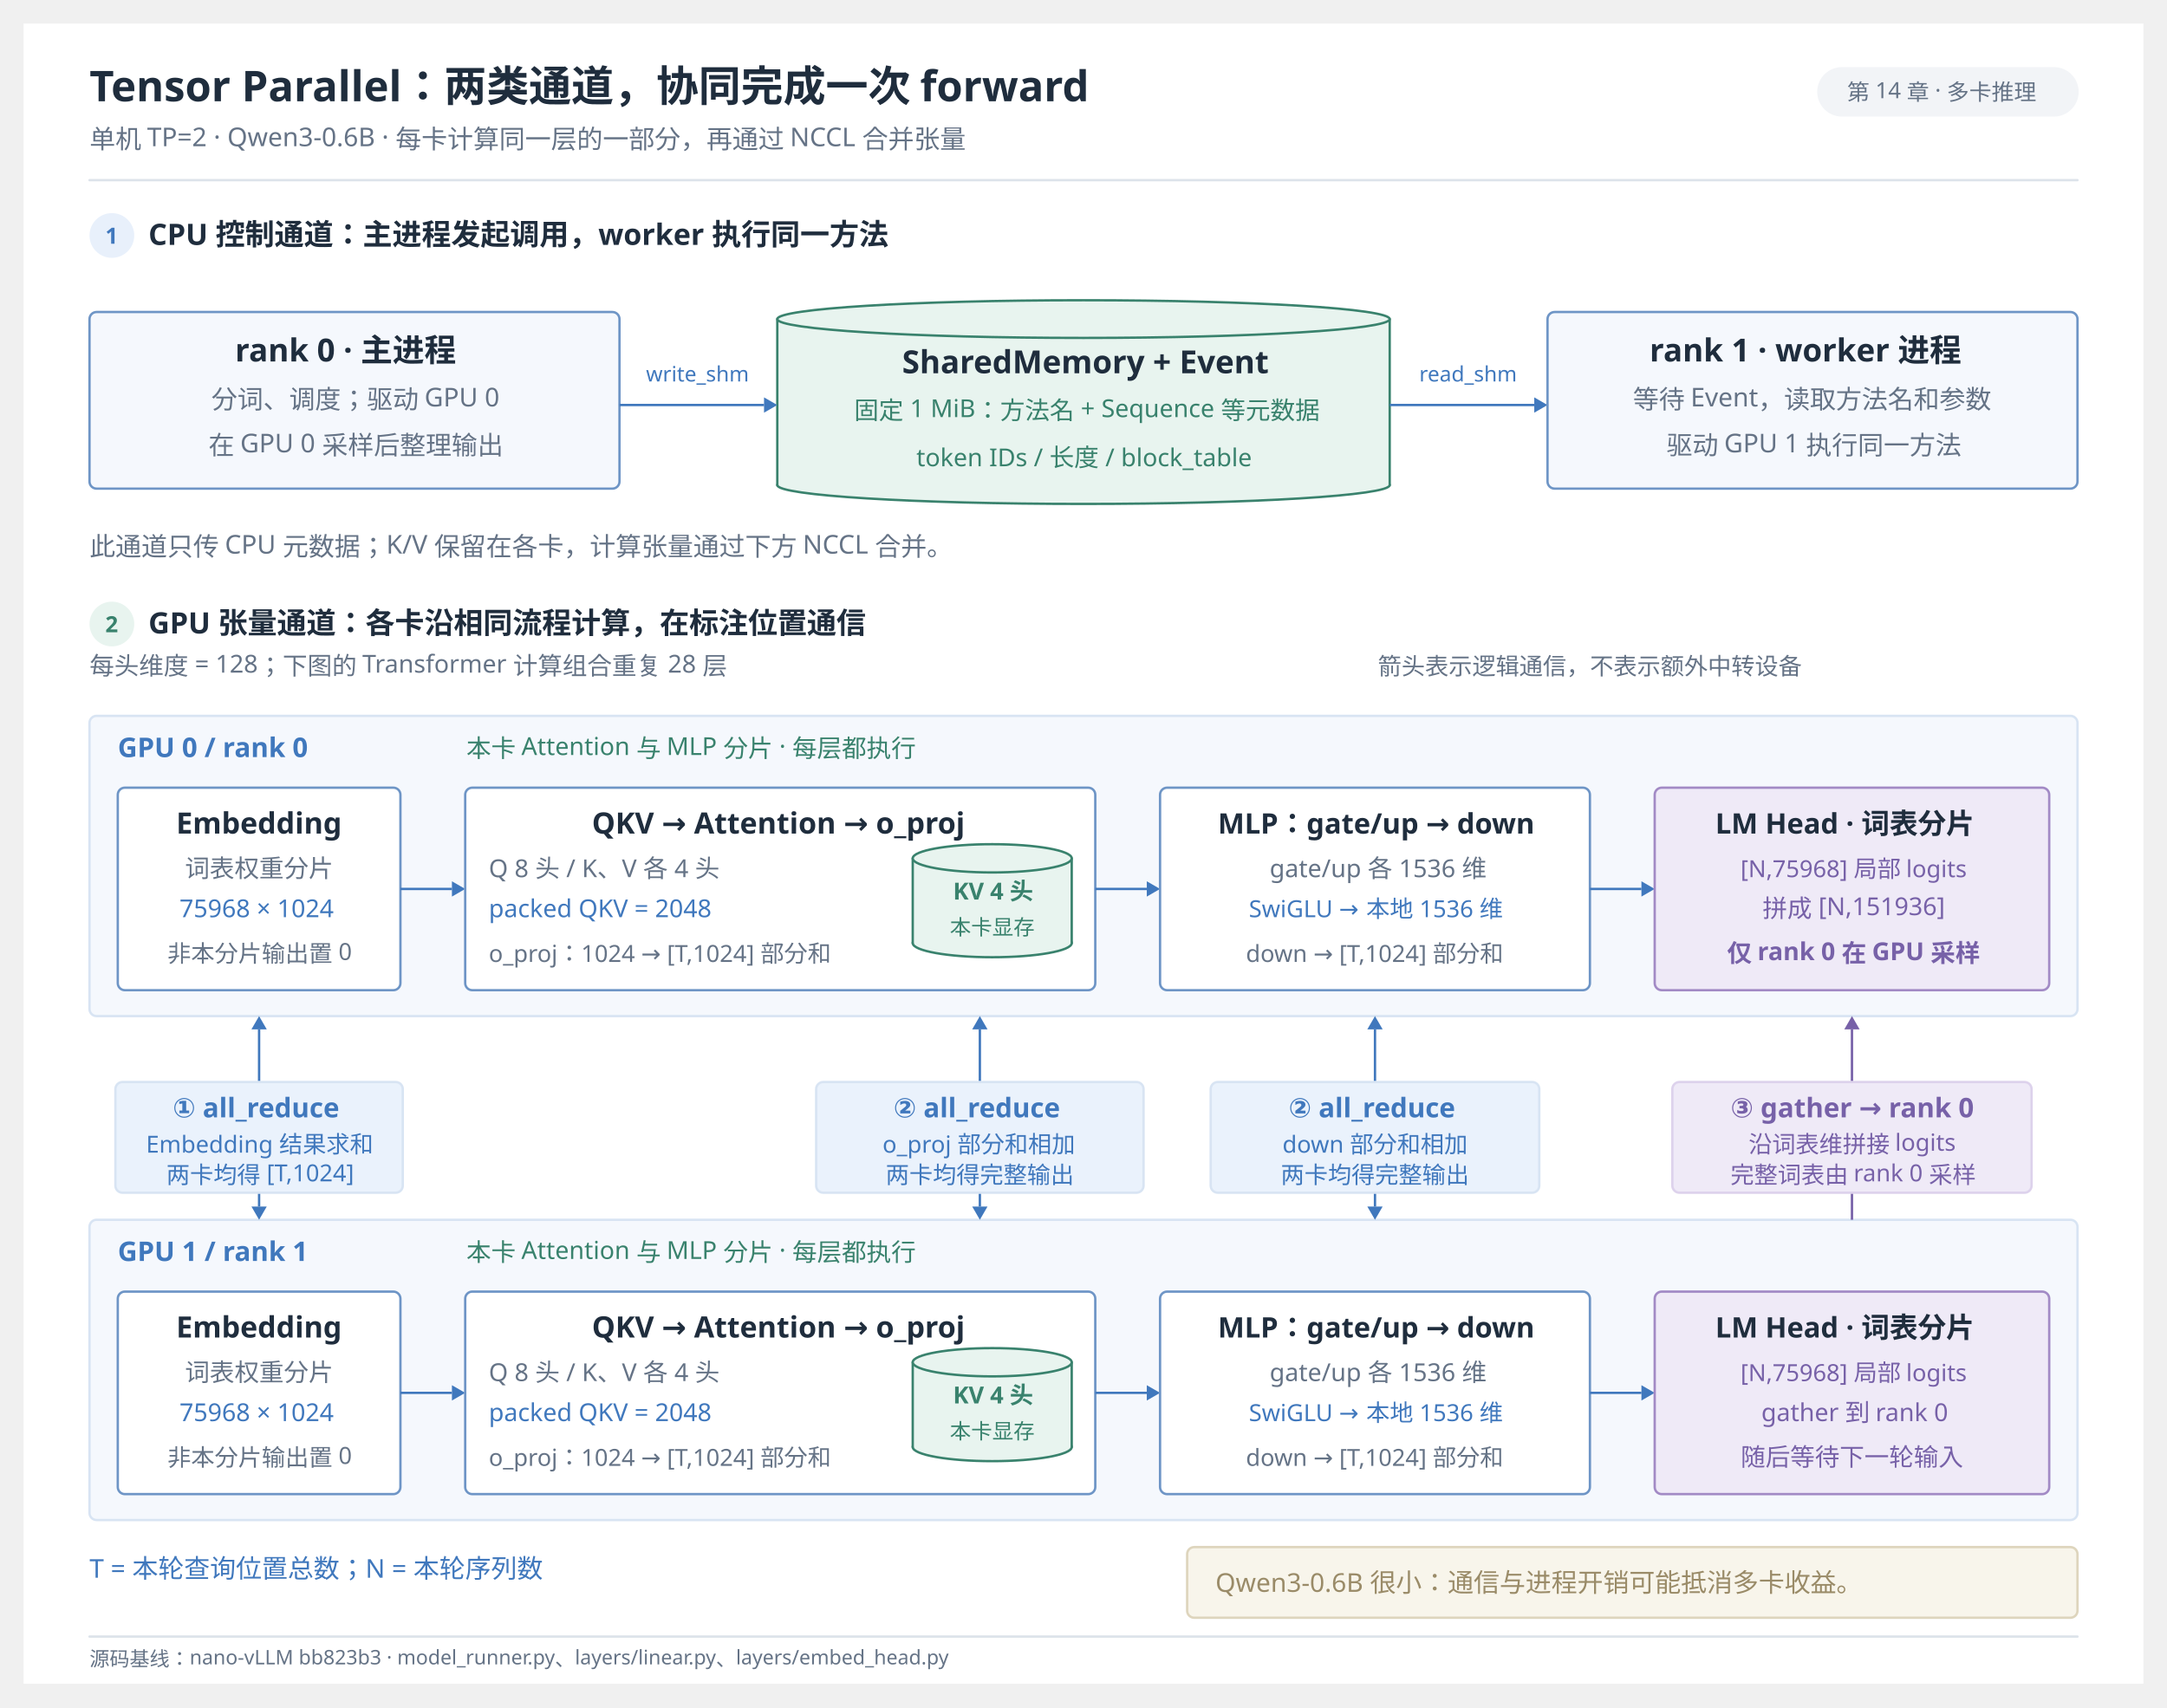
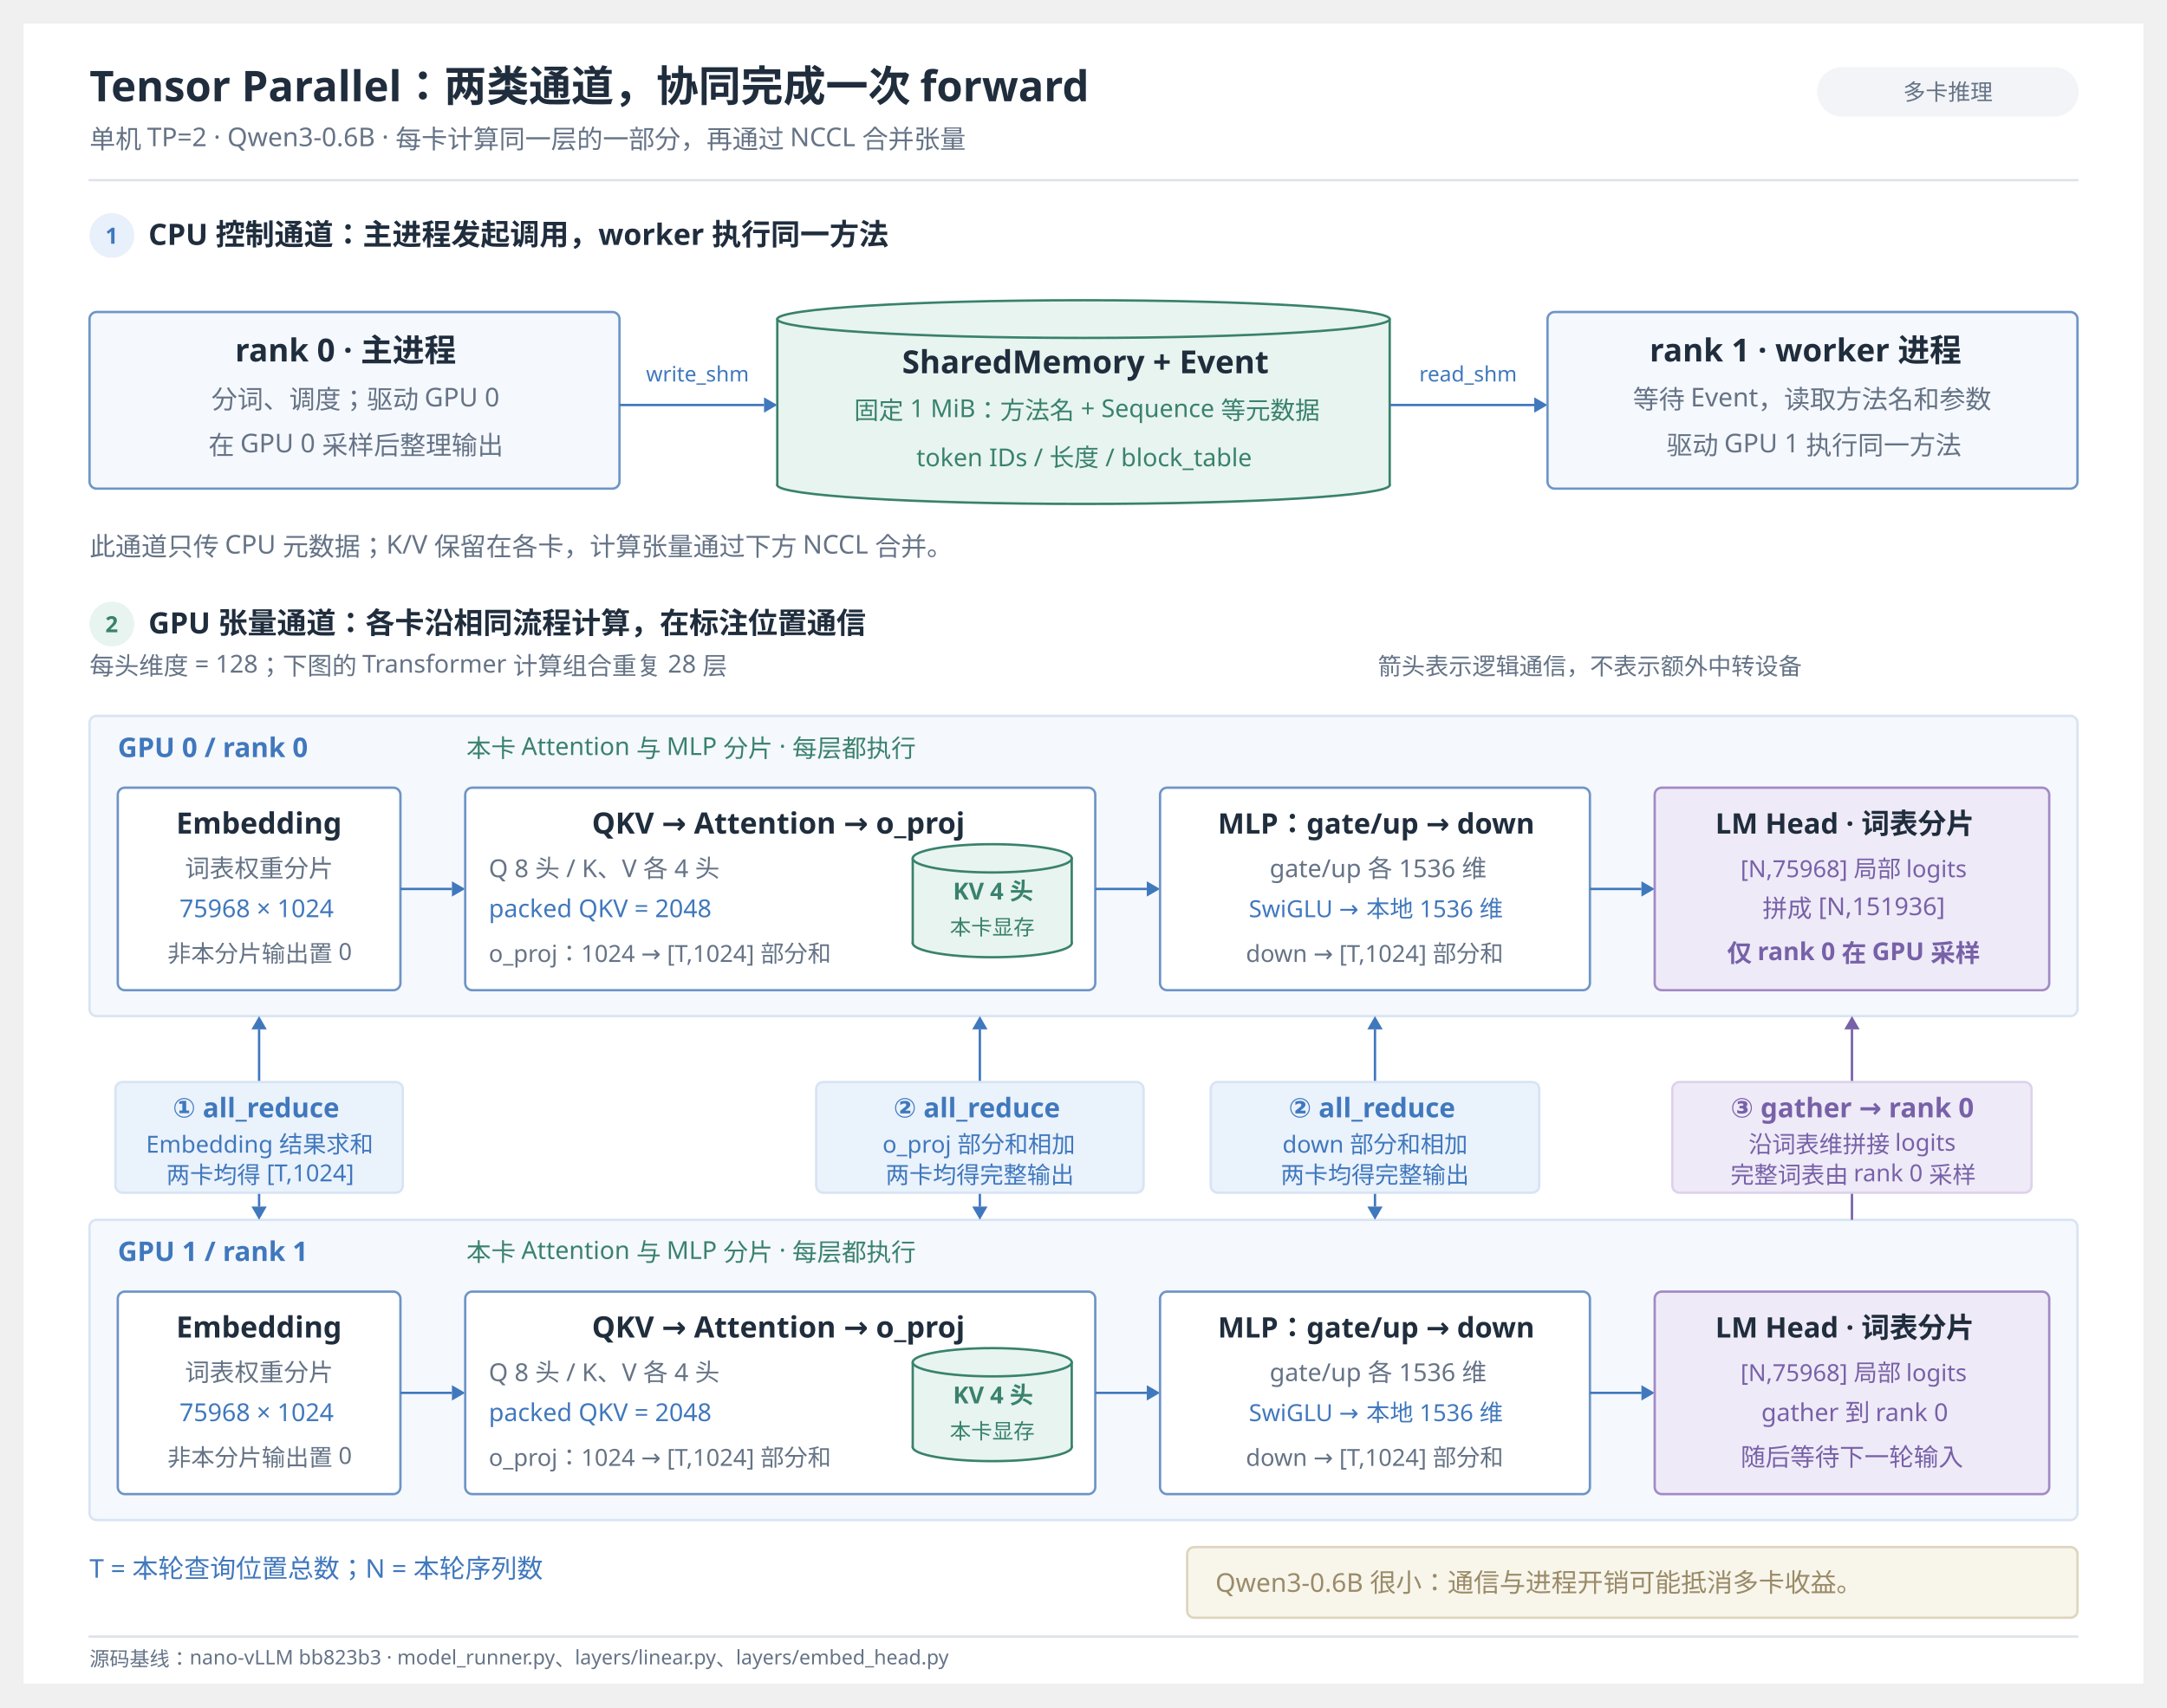
<svg xmlns="http://www.w3.org/2000/svg" width="1840" height="1450" viewBox="-20 -20 1840 1450">
  <defs>
    <marker id="connector-arrow-0" markerUnits="userSpaceOnUse" markerWidth="40" markerHeight="40" refX="11.258" refY="0" orient="auto" overflow="visible">
      <path fill="#4078bd" stroke="none" d="M 11.258 0 L 0 -6.5 L 0 6.5 Z" />
    </marker>
    <marker id="connector-arrow-1" markerUnits="userSpaceOnUse" markerWidth="40" markerHeight="40" refX="11.258" refY="0" orient="auto" overflow="visible">
      <path fill="#4078bd" stroke="none" d="M 11.258 0 L 0 -6.5 L 0 6.5 Z" />
    </marker>
    <marker id="connector-arrow-2" markerUnits="userSpaceOnUse" markerWidth="40" markerHeight="40" refX="11.258" refY="0" orient="auto" overflow="visible">
      <path fill="#4078bd" stroke="none" d="M 11.258 0 L 0 -6.5 L 0 6.5 Z" />
    </marker>
    <marker id="connector-arrow-3" markerUnits="userSpaceOnUse" markerWidth="40" markerHeight="40" refX="11.258" refY="0" orient="auto" overflow="visible">
      <path fill="#4078bd" stroke="none" d="M 11.258 0 L 0 -6.5 L 0 6.5 Z" />
    </marker>
    <marker id="connector-arrow-4" markerUnits="userSpaceOnUse" markerWidth="40" markerHeight="40" refX="11.258" refY="0" orient="auto" overflow="visible">
      <path fill="#4078bd" stroke="none" d="M 11.258 0 L 0 -6.5 L 0 6.5 Z" />
    </marker>
    <marker id="connector-arrow-5" markerUnits="userSpaceOnUse" markerWidth="40" markerHeight="40" refX="11.258" refY="0" orient="auto" overflow="visible">
      <path fill="#4078bd" stroke="none" d="M 11.258 0 L 0 -6.5 L 0 6.5 Z" />
    </marker>
    <marker id="connector-arrow-6" markerUnits="userSpaceOnUse" markerWidth="40" markerHeight="40" refX="11.258" refY="0" orient="auto" overflow="visible">
      <path fill="#4078bd" stroke="none" d="M 11.258 0 L 0 -6.5 L 0 6.5 Z" />
    </marker>
    <marker id="connector-arrow-7" markerUnits="userSpaceOnUse" markerWidth="40" markerHeight="40" refX="11.258" refY="0" orient="auto" overflow="visible">
      <path fill="#4078bd" stroke="none" d="M 11.258 0 L 0 -6.5 L 0 6.5 Z" />
    </marker>
    <marker id="connector-arrow-8" markerUnits="userSpaceOnUse" markerWidth="40" markerHeight="40" refX="-11.258" refY="0" orient="auto" overflow="visible">
      <path fill="#4078bd" stroke="none" d="M 11.258 0 L 0 -6.5 L 0 6.5 Z" transform="scale(-1,1)" />
    </marker>
    <marker id="connector-arrow-9" markerUnits="userSpaceOnUse" markerWidth="40" markerHeight="40" refX="11.258" refY="0" orient="auto" overflow="visible">
      <path fill="#4078bd" stroke="none" d="M 11.258 0 L 0 -6.5 L 0 6.5 Z" />
    </marker>
    <marker id="connector-arrow-10" markerUnits="userSpaceOnUse" markerWidth="40" markerHeight="40" refX="-11.258" refY="0" orient="auto" overflow="visible">
      <path fill="#4078bd" stroke="none" d="M 11.258 0 L 0 -6.5 L 0 6.5 Z" transform="scale(-1,1)" />
    </marker>
    <marker id="connector-arrow-11" markerUnits="userSpaceOnUse" markerWidth="40" markerHeight="40" refX="11.258" refY="0" orient="auto" overflow="visible">
      <path fill="#4078bd" stroke="none" d="M 11.258 0 L 0 -6.5 L 0 6.5 Z" />
    </marker>
    <marker id="connector-arrow-12" markerUnits="userSpaceOnUse" markerWidth="40" markerHeight="40" refX="-11.258" refY="0" orient="auto" overflow="visible">
      <path fill="#4078bd" stroke="none" d="M 11.258 0 L 0 -6.5 L 0 6.5 Z" transform="scale(-1,1)" />
    </marker>
    <marker id="connector-arrow-13" markerUnits="userSpaceOnUse" markerWidth="40" markerHeight="40" refX="11.258" refY="0" orient="auto" overflow="visible">
      <path fill="#4078bd" stroke="none" d="M 11.258 0 L 0 -6.5 L 0 6.5 Z" />
    </marker>
    <marker id="connector-arrow-14" markerUnits="userSpaceOnUse" markerWidth="40" markerHeight="40" refX="11.258" refY="0" orient="auto" overflow="visible">
      <path fill="#7761a8" stroke="none" d="M 11.258 0 L 0 -6.5 L 0 6.5 Z" />
    </marker>
  </defs>
-   <g id="n5:1" transform="translate(0, 0)">
-     <g id="o5:1" transform="translate(0, 0)">
+   <g id="n12:1" transform="translate(0, 0)">
+     <g id="o12:23" transform="translate(0, 0)">
      <rect x="0" y="0" width="1800" height="1410" fill="#ffffff" stroke="none" stroke-width="0" rx="0" ry="0" />
    </g>
-     <g id="a5:1" transform="translate(56, 23.646)">
+     <g id="a12:47" transform="translate(56, 23.646)">
      <text font-size="36" font-family="Noto Sans SC" font-weight="bold" fill="#1f2d3d" text-anchor="start" dominant-baseline="alphabetic" x="0">
        <tspan x="0" y="42.354">
          <tspan x="0" text-anchor="start">Tensor Parallel：两类通道，协同完成一次 forward</tspan>
        </tspan>
      </text>
    </g>
-     <g id="a5:2" transform="translate(56, 80.117)">
+     <g id="a12:48" transform="translate(56, 80.117)">
      <text font-size="22" font-family="Noto Sans SC" font-weight="normal" fill="#657386" text-anchor="start" dominant-baseline="alphabetic" x="0">
        <tspan x="0" y="25.883">
          <tspan x="0" text-anchor="start">单机 TP=2 · Qwen3-0.6B · 每卡计算同一层的一部分，再通过 NCCL 合并张量</tspan>
        </tspan>
      </text>
    </g>
-     <g id="o5:2" transform="translate(1524, 38)">
+     <g id="o12:30" transform="translate(1524, 38)">
      <rect x="0" y="0" width="220" height="40" fill="#f2f4f7" stroke="#f2f4f7" stroke-width="2" rx="20" ry="20" />
    </g>
-     <g id="a5:3" transform="translate(1534, 42.6465)">
+     <g id="a12:62" transform="translate(1534, 42.6465)">
      <text font-size="19" font-family="Noto Sans SC" font-weight="normal" fill="#657386" text-anchor="middle" dominant-baseline="alphabetic" x="100">
        <tspan x="100" y="22.354">
-           <tspan x="14.435" text-anchor="start">第 14 章 · 多卡推理</tspan>
-         </tspan>
-       </text>
-     </g>
-     <g id="c5:1" transform="translate(56, 133)">
+           <tspan x="62" text-anchor="start">多卡推理</tspan>
+         </tspan>
+       </text>
+     </g>
+     <g id="c12:20" transform="translate(56, 133)">
      <path fill="none" stroke="#dce3ea" stroke-width="2" stroke-linecap="round" stroke-linejoin="round" d="M 0 0 L 1688 0" />
    </g>
-     <g id="o5:3" transform="translate(56, 161)">
+     <g id="o12:13" transform="translate(56, 161)">
      <ellipse fill="#e8f0fb" stroke="none" stroke-width="0" cx="19" cy="19" rx="19" ry="19" />
    </g>
-     <g id="a5:4" transform="translate(63, 164.6465)">
+     <g id="a12:26" transform="translate(63, 164.6465)">
      <text font-size="19" font-family="Noto Sans SC" font-weight="bold" fill="#4078bd" text-anchor="middle" dominant-baseline="alphabetic" x="12">
        <tspan x="12" y="22.354">
          <tspan x="6.395" text-anchor="start">1</tspan>
        </tspan>
      </text>
    </g>
-     <g id="a5:5" transform="translate(106, 158.5875)">
+     <g id="a12:54" transform="translate(106, 158.5875)">
      <text font-size="25" font-family="Noto Sans SC" font-weight="bold" fill="#1f2d3d" text-anchor="start" dominant-baseline="alphabetic" x="0">
        <tspan x="0" y="29.412">
          <tspan x="0" text-anchor="start">CPU 控制通道：主进程发起调用，worker 执行同一方法</tspan>
        </tspan>
      </text>
    </g>
-     <g id="o5:4" transform="translate(56, 245)">
+     <g id="o12:20" transform="translate(56, 245)">
      <rect x="0" y="0" width="450" height="150" fill="#f5f8fd" stroke="#6e95c6" stroke-width="2" rx="6" ry="6" />
    </g>
-     <g id="a5:6" transform="translate(76, 255.2345)">
+     <g id="a12:58" transform="translate(76, 255.2345)">
      <text font-size="27" font-family="Noto Sans SC" font-weight="bold" fill="#1f2d3d" text-anchor="middle" dominant-baseline="alphabetic" x="205">
        <tspan x="205" y="31.765">
          <tspan x="103.585" text-anchor="start">rank 0 · 主进程</tspan>
        </tspan>
      </text>
    </g>
-     <g id="a5:7" transform="translate(76, 301.117)">
+     <g id="a12:68" transform="translate(76, 301.117)">
      <text font-size="22" font-family="Noto Sans SC" font-weight="normal" fill="#657386" text-anchor="middle" dominant-baseline="alphabetic" x="205">
        <tspan x="205" y="25.883">
          <tspan x="83.495" text-anchor="start">分词、调度；驱动 GPU 0</tspan>
        </tspan>
      </text>
    </g>
-     <g id="a5:8" transform="translate(76, 340.117)">
+     <g id="a12:37" transform="translate(76, 340.117)">
      <text font-size="22" font-family="Noto Sans SC" font-weight="normal" fill="#657386" text-anchor="middle" dominant-baseline="alphabetic" x="205">
        <tspan x="205" y="25.883">
          <tspan x="81.03" text-anchor="start">在 GPU 0 采样后整理输出</tspan>
        </tspan>
      </text>
    </g>
-     <g id="o5:5" transform="translate(640, 376)">
+     <g id="o12:15" transform="translate(640, 376)">
      <ellipse fill="#e8f4ef" stroke="#39826d" stroke-width="2" cx="260" cy="16" rx="260" ry="16" />
    </g>
-     <g id="o5:6" transform="translate(640, 251)">
+     <g id="o12:28" transform="translate(640, 251)">
      <rect x="0" y="0" width="520" height="141" fill="#e8f4ef" stroke="none" stroke-width="0" rx="0" ry="0" />
    </g>
-     <g id="c5:2" transform="translate(640, 251)">
+     <g id="c12:3" transform="translate(640, 251)">
      <path fill="none" stroke="#39826d" stroke-width="2" stroke-linecap="round" stroke-linejoin="round" d="M 0 0 L 0 141" />
    </g>
-     <g id="c5:3" transform="translate(1160, 251)">
+     <g id="c12:13" transform="translate(1160, 251)">
      <path fill="none" stroke="#39826d" stroke-width="2" stroke-linecap="round" stroke-linejoin="round" d="M 0 0 L 0 141" />
    </g>
-     <g id="o5:7" transform="translate(640, 235)">
+     <g id="o12:17" transform="translate(640, 235)">
      <ellipse fill="#e8f4ef" stroke="#39826d" stroke-width="2" cx="260" cy="16" rx="260" ry="16" />
    </g>
-     <g id="a5:9" transform="translate(660, 265.2345)">
+     <g id="a12:75" transform="translate(660, 265.2345)">
      <text font-size="27" font-family="Noto Sans SC" font-weight="bold" fill="#1f2d3d" text-anchor="middle" dominant-baseline="alphabetic" x="240">
        <tspan x="240" y="31.765">
          <tspan x="85.965" text-anchor="start">SharedMemory + Event</tspan>
        </tspan>
      </text>
    </g>
-     <g id="a5:10" transform="translate(655, 311.2935)">
+     <g id="a12:69" transform="translate(655, 311.2935)">
      <text font-size="21" font-family="Noto Sans SC" font-weight="normal" fill="#39826d" text-anchor="middle" dominant-baseline="alphabetic" x="245">
        <tspan x="245" y="24.707">
          <tspan x="50.18" text-anchor="start">固定 1 MiB：方法名 + Sequence 等元数据</tspan>
        </tspan>
      </text>
    </g>
-     <g id="a5:11" transform="translate(660, 351.2935)">
+     <g id="a12:76" transform="translate(660, 351.2935)">
      <text font-size="21" font-family="Noto Sans SC" font-weight="normal" fill="#39826d" text-anchor="middle" dominant-baseline="alphabetic" x="240">
        <tspan x="240" y="24.707">
          <tspan x="98.06" text-anchor="start">token IDs / 长度 / block_table</tspan>
        </tspan>
      </text>
    </g>
-     <g id="c5:4" transform="translate(506, 324)">
+     <g id="c12:10" transform="translate(506, 324)">
      <path fill="none" stroke="#4078bd" stroke-width="2" stroke-linecap="butt" stroke-linejoin="round" marker-end="url(#connector-arrow-0)" stroke-dasharray="0 0 122.742 11.258" d="M 0 0 L 134 0" />
    </g>
-     <g id="a5:12" transform="translate(513, 282.823)">
+     <g id="a12:63" transform="translate(513, 282.823)">
      <text font-size="18" font-family="Noto Sans SC" font-weight="normal" fill="#4078bd" text-anchor="middle" dominant-baseline="alphabetic" x="60">
        <tspan x="60" y="21.177">
          <tspan x="15.53" text-anchor="start">write_shm</tspan>
        </tspan>
      </text>
    </g>
-     <g id="c5:5" transform="translate(1160, 324)">
+     <g id="c12:7" transform="translate(1160, 324)">
      <path fill="none" stroke="#4078bd" stroke-width="2" stroke-linecap="butt" stroke-linejoin="round" marker-end="url(#connector-arrow-1)" stroke-dasharray="0 0 122.742 11.258" d="M 0 0 L 134 0" />
    </g>
-     <g id="a5:13" transform="translate(1167, 282.823)">
+     <g id="a12:21" transform="translate(1167, 282.823)">
      <text font-size="18" font-family="Noto Sans SC" font-weight="normal" fill="#4078bd" text-anchor="middle" dominant-baseline="alphabetic" x="60">
        <tspan x="60" y="21.177">
          <tspan x="18.08" text-anchor="start">read_shm</tspan>
        </tspan>
      </text>
    </g>
-     <g id="o5:8" transform="translate(1294, 245)">
+     <g id="o12:6" transform="translate(1294, 245)">
      <rect x="0" y="0" width="450" height="150" fill="#f5f8fd" stroke="#6e95c6" stroke-width="2" rx="6" ry="6" />
    </g>
-     <g id="a5:14" transform="translate(1314, 255.2345)">
+     <g id="a12:32" transform="translate(1314, 255.2345)">
      <text font-size="27" font-family="Noto Sans SC" font-weight="bold" fill="#1f2d3d" text-anchor="middle" dominant-baseline="alphabetic" x="205">
        <tspan x="205" y="31.765">
          <tspan x="66.65" text-anchor="start">rank 1 · worker 进程</tspan>
        </tspan>
      </text>
    </g>
-     <g id="a5:15" transform="translate(1314, 301.117)">
+     <g id="a12:2" transform="translate(1314, 301.117)">
      <text font-size="22" font-family="Noto Sans SC" font-weight="normal" fill="#657386" text-anchor="middle" dominant-baseline="alphabetic" x="205">
        <tspan x="205" y="25.883">
          <tspan x="52.54" text-anchor="start">等待 Event，读取方法名和参数</tspan>
        </tspan>
      </text>
    </g>
-     <g id="a5:16" transform="translate(1314, 340.117)">
+     <g id="a12:16" transform="translate(1314, 340.117)">
      <text font-size="22" font-family="Noto Sans SC" font-weight="normal" fill="#657386" text-anchor="middle" dominant-baseline="alphabetic" x="205">
        <tspan x="205" y="25.883">
          <tspan x="81.03" text-anchor="start">驱动 GPU 1 执行同一方法</tspan>
        </tspan>
      </text>
    </g>
-     <g id="a5:17" transform="translate(56, 426.117)">
+     <g id="a12:45" transform="translate(56, 426.117)">
      <text font-size="22" font-family="Noto Sans SC" font-weight="normal" fill="#657386" text-anchor="start" dominant-baseline="alphabetic" x="0">
        <tspan x="0" y="25.883">
          <tspan x="0" text-anchor="start">此通道只传 CPU 元数据；K/V 保留在各卡，计算张量通过下方 NCCL 合并。</tspan>
        </tspan>
      </text>
    </g>
-     <g id="o5:9" transform="translate(56, 491)">
+     <g id="o12:29" transform="translate(56, 491)">
      <ellipse fill="#e8f4ef" stroke="none" stroke-width="0" cx="19" cy="19" rx="19" ry="19" />
    </g>
-     <g id="a5:18" transform="translate(63, 494.6465)">
+     <g id="a12:35" transform="translate(63, 494.6465)">
      <text font-size="19" font-family="Noto Sans SC" font-weight="bold" fill="#39826d" text-anchor="middle" dominant-baseline="alphabetic" x="12">
        <tspan x="12" y="22.354">
          <tspan x="6.395" text-anchor="start">2</tspan>
        </tspan>
      </text>
    </g>
-     <g id="a5:19" transform="translate(106, 488.5875)">
+     <g id="a12:51" transform="translate(106, 488.5875)">
      <text font-size="25" font-family="Noto Sans SC" font-weight="bold" fill="#1f2d3d" text-anchor="start" dominant-baseline="alphabetic" x="0">
        <tspan x="0" y="29.412">
          <tspan x="0" text-anchor="start">GPU 张量通道：各卡沿相同流程计算，在标注位置通信</tspan>
        </tspan>
      </text>
    </g>
-     <g id="a5:20" transform="translate(56, 528.2935)">
+     <g id="a12:67" transform="translate(56, 528.2935)">
      <text font-size="21" font-family="Noto Sans SC" font-weight="normal" fill="#657386" text-anchor="start" dominant-baseline="alphabetic" x="0">
        <tspan x="0" y="24.707">
          <tspan x="0" text-anchor="start">每头维度 = 128；下图的 Transformer 计算组合重复 28 层</tspan>
        </tspan>
      </text>
    </g>
-     <g id="a5:21" transform="translate(1150, 529.47)">
+     <g id="a12:7" transform="translate(1150, 529.47)">
      <text font-size="20" font-family="Noto Sans SC" font-weight="normal" fill="#657386" text-anchor="start" dominant-baseline="alphabetic" x="0">
        <tspan x="0" y="23.53">
          <tspan x="0" text-anchor="start">箭头表示逻辑通信，不表示额外中转设备</tspan>
        </tspan>
      </text>
    </g>
-     <g id="o5:10" transform="translate(56, 588)">
+     <g id="o12:26" transform="translate(56, 588)">
      <rect x="0" y="0" width="1688" height="255" fill="#f5f8fd" stroke="#d8e4f3" stroke-width="2" rx="6" ry="6" />
    </g>
-     <g id="a5:22" transform="translate(80, 595.9405)">
+     <g id="a12:59" transform="translate(80, 595.9405)">
      <text font-size="23" font-family="Noto Sans SC" font-weight="bold" fill="#4078bd" text-anchor="start" dominant-baseline="alphabetic" x="0">
        <tspan x="0" y="27.06">
          <tspan x="0" text-anchor="start">GPU 0 / rank 0</tspan>
        </tspan>
      </text>
    </g>
-     <g id="a5:23" transform="translate(376, 598.2935)">
+     <g id="a12:49" transform="translate(376, 598.2935)">
      <text font-size="21" font-family="Noto Sans SC" font-weight="normal" fill="#39826d" text-anchor="start" dominant-baseline="alphabetic" x="0">
        <tspan x="0" y="24.707">
          <tspan x="0" text-anchor="start">本卡 Attention 与 MLP 分片 · 每层都执行</tspan>
        </tspan>
      </text>
    </g>
-     <g id="o5:11" transform="translate(80, 649)">
+     <g id="o12:3" transform="translate(80, 649)">
      <rect x="0" y="0" width="240" height="172" fill="#ffffff" stroke="#6e95c6" stroke-width="2" rx="6" ry="6" />
    </g>
-     <g id="a5:24" transform="translate(94, 658.5875)">
+     <g id="a12:4" transform="translate(94, 658.5875)">
      <text font-size="25" font-family="Noto Sans SC" font-weight="bold" fill="#1f2d3d" text-anchor="middle" dominant-baseline="alphabetic" x="106">
        <tspan x="106" y="29.412">
          <tspan x="35.575" text-anchor="start">Embedding</tspan>
        </tspan>
      </text>
    </g>
-     <g id="a5:25" transform="translate(94, 700.2935)">
+     <g id="a12:70" transform="translate(94, 700.2935)">
      <text font-size="21" font-family="Noto Sans SC" font-weight="normal" fill="#657386" text-anchor="middle" dominant-baseline="alphabetic" x="106">
        <tspan x="106" y="24.707">
          <tspan x="43" text-anchor="start">词表权重分片</tspan>
        </tspan>
      </text>
    </g>
-     <g id="a5:26" transform="translate(94, 734.2935)">
+     <g id="a12:57" transform="translate(94, 734.2935)">
      <text font-size="21" font-family="Noto Sans SC" font-weight="normal" fill="#4078bd" text-anchor="middle" dominant-baseline="alphabetic" x="106">
        <tspan x="106" y="24.707">
          <tspan x="38.35" text-anchor="start">75968 × 1024</tspan>
        </tspan>
      </text>
    </g>
-     <g id="a5:27" transform="translate(91, 773.47)">
+     <g id="a12:23" transform="translate(91, 773.47)">
      <text font-size="20" font-family="Noto Sans SC" font-weight="normal" fill="#657386" text-anchor="middle" dominant-baseline="alphabetic" x="109">
        <tspan x="109" y="23.53">
          <tspan x="31.21" text-anchor="start">非本分片输出置 0</tspan>
        </tspan>
      </text>
    </g>
-     <g id="c5:6" transform="translate(320, 735)">
+     <g id="c12:1" transform="translate(320, 735)">
      <path fill="none" stroke="#4078bd" stroke-width="2" stroke-linecap="butt" stroke-linejoin="round" marker-end="url(#connector-arrow-2)" stroke-dasharray="0 0 43.742 11.258" d="M 0 0 L 55 0" />
    </g>
-     <g id="o5:12" transform="translate(375, 649)">
+     <g id="o12:18" transform="translate(375, 649)">
      <rect x="0" y="0" width="535" height="172" fill="#ffffff" stroke="#6e95c6" stroke-width="2" rx="6" ry="6" />
    </g>
-     <g id="a5:28" transform="translate(395, 658.5875)">
+     <g id="a12:43" transform="translate(395, 658.5875)">
      <text font-size="25" font-family="Noto Sans SC" font-weight="bold" fill="#1f2d3d" text-anchor="middle" dominant-baseline="alphabetic" x="247.5">
        <tspan x="247.5" y="29.412">
          <tspan x="87.575" text-anchor="start">QKV → Attention → o_proj</tspan>
        </tspan>
      </text>
    </g>
-     <g id="a5:29" transform="translate(395, 700.2935)">
+     <g id="a12:40" transform="translate(395, 700.2935)">
      <text font-size="21" font-family="Noto Sans SC" font-weight="normal" fill="#657386" text-anchor="start" dominant-baseline="alphabetic" x="0">
        <tspan x="0" y="24.707">
          <tspan x="0" text-anchor="start">Q 8 头 / K、V 各 4 头</tspan>
        </tspan>
      </text>
    </g>
-     <g id="a5:30" transform="translate(395, 734.2935)">
+     <g id="a12:29" transform="translate(395, 734.2935)">
      <text font-size="21" font-family="Noto Sans SC" font-weight="normal" fill="#4078bd" text-anchor="start" dominant-baseline="alphabetic" x="0">
        <tspan x="0" y="24.707">
          <tspan x="0" text-anchor="start">packed QKV = 2048</tspan>
        </tspan>
      </text>
    </g>
-     <g id="a5:31" transform="translate(395, 773.47)">
+     <g id="a12:41" transform="translate(395, 773.47)">
      <text font-size="20" font-family="Noto Sans SC" font-weight="normal" fill="#657386" text-anchor="start" dominant-baseline="alphabetic" x="0">
        <tspan x="0" y="23.53">
          <tspan x="0" text-anchor="start">o_proj：1024 → [T,1024] 部分和</tspan>
        </tspan>
      </text>
    </g>
-     <g id="o5:13" transform="translate(755, 769)">
+     <g id="o12:16" transform="translate(755, 769)">
      <ellipse fill="#e8f4ef" stroke="#39826d" stroke-width="2" cx="67.5" cy="12" rx="67.5" ry="12" />
    </g>
-     <g id="o5:14" transform="translate(755, 709)">
+     <g id="o12:21" transform="translate(755, 709)">
      <rect x="0" y="0" width="135" height="72" fill="#e8f4ef" stroke="none" stroke-width="0" rx="0" ry="0" />
    </g>
-     <g id="c5:7" transform="translate(755, 709)">
+     <g id="c12:19" transform="translate(755, 709)">
      <path fill="none" stroke="#39826d" stroke-width="2" stroke-linecap="round" stroke-linejoin="round" d="M 0 0 L 0 72" />
    </g>
-     <g id="c5:8" transform="translate(890, 709)">
+     <g id="c12:12" transform="translate(890, 709)">
      <path fill="none" stroke="#39826d" stroke-width="2" stroke-linecap="round" stroke-linejoin="round" d="M 0 0 L 0 72" />
    </g>
-     <g id="o5:15" transform="translate(755, 697)">
+     <g id="o12:11" transform="translate(755, 697)">
      <ellipse fill="#e8f4ef" stroke="#39826d" stroke-width="2" cx="67.5" cy="12" rx="67.5" ry="12" />
    </g>
-     <g id="a5:32" transform="translate(763, 720.47)">
+     <g id="a12:10" transform="translate(763, 720.47)">
      <text font-size="20" font-family="Noto Sans SC" font-weight="bold" fill="#39826d" text-anchor="middle" dominant-baseline="alphabetic" x="59.5">
        <tspan x="59.5" y="23.53">
          <tspan x="26.2" text-anchor="start">KV 4 头</tspan>
        </tspan>
      </text>
    </g>
-     <g id="a5:33" transform="translate(763, 752.823)">
+     <g id="a12:61" transform="translate(763, 752.823)">
      <text font-size="18" font-family="Noto Sans SC" font-weight="normal" fill="#39826d" text-anchor="middle" dominant-baseline="alphabetic" x="59.5">
        <tspan x="59.5" y="21.177">
          <tspan x="23.5" text-anchor="start">本卡显存</tspan>
        </tspan>
      </text>
    </g>
-     <g id="c5:9" transform="translate(910, 735)">
+     <g id="c12:4" transform="translate(910, 735)">
      <path fill="none" stroke="#4078bd" stroke-width="2" stroke-linecap="butt" stroke-linejoin="round" marker-end="url(#connector-arrow-3)" stroke-dasharray="0 0 43.742 11.258" d="M 0 0 L 55 0" />
    </g>
-     <g id="o5:16" transform="translate(965, 649)">
+     <g id="o12:22" transform="translate(965, 649)">
      <rect x="0" y="0" width="365" height="172" fill="#ffffff" stroke="#6e95c6" stroke-width="2" rx="6" ry="6" />
    </g>
-     <g id="a5:34" transform="translate(982, 659.764)">
+     <g id="a12:17" transform="translate(982, 659.764)">
      <text font-size="24" font-family="Noto Sans SC" font-weight="bold" fill="#1f2d3d" text-anchor="middle" dominant-baseline="alphabetic" x="165.5">
        <tspan x="165.5" y="28.236">
          <tspan x="32.1" text-anchor="start">MLP：gate/up → down</tspan>
        </tspan>
      </text>
    </g>
-     <g id="a5:35" transform="translate(984, 700.2935)">
+     <g id="a12:65" transform="translate(984, 700.2935)">
      <text font-size="21" font-family="Noto Sans SC" font-weight="normal" fill="#657386" text-anchor="middle" dominant-baseline="alphabetic" x="163.5">
        <tspan x="163.5" y="24.707">
          <tspan x="74.035" text-anchor="start">gate/up 各 1536 维</tspan>
        </tspan>
      </text>
    </g>
-     <g id="a5:36" transform="translate(984, 735.47)">
+     <g id="a12:60" transform="translate(984, 735.47)">
      <text font-size="20" font-family="Noto Sans SC" font-weight="normal" fill="#4078bd" text-anchor="middle" dominant-baseline="alphabetic" x="163.5">
        <tspan x="163.5" y="23.53">
          <tspan x="56.4" text-anchor="start">SwiGLU → 本地 1536 维</tspan>
        </tspan>
      </text>
    </g>
-     <g id="a5:37" transform="translate(984, 773.47)">
+     <g id="a12:64" transform="translate(984, 773.47)">
      <text font-size="20" font-family="Noto Sans SC" font-weight="normal" fill="#657386" text-anchor="middle" dominant-baseline="alphabetic" x="163.5">
        <tspan x="163.5" y="23.53">
          <tspan x="53.9" text-anchor="start">down → [T,1024] 部分和</tspan>
        </tspan>
      </text>
    </g>
-     <g id="c5:10" transform="translate(1330, 735)">
+     <g id="c12:5" transform="translate(1330, 735)">
      <path fill="none" stroke="#4078bd" stroke-width="2" stroke-linecap="butt" stroke-linejoin="round" marker-end="url(#connector-arrow-4)" stroke-dasharray="0 0 43.742 11.258" d="M 0 0 L 55 0" />
    </g>
-     <g id="o5:17" transform="translate(1385, 649)">
+     <g id="o12:4" transform="translate(1385, 649)">
      <rect x="0" y="0" width="335" height="172" fill="#efeaf7" stroke="#a28ac5" stroke-width="2" rx="6" ry="6" />
    </g>
-     <g id="a5:38" transform="translate(1399, 659.764)">
+     <g id="a12:50" transform="translate(1399, 659.764)">
      <text font-size="24" font-family="Noto Sans SC" font-weight="bold" fill="#1f2d3d" text-anchor="middle" dominant-baseline="alphabetic" x="153.5">
        <tspan x="153.5" y="28.236">
          <tspan x="37.45" text-anchor="start">LM Head · 词表分片</tspan>
        </tspan>
      </text>
    </g>
-     <g id="a5:39" transform="translate(1400, 701.47)">
+     <g id="a12:12" transform="translate(1400, 701.47)">
      <text font-size="20" font-family="Noto Sans SC" font-weight="normal" fill="#7761a8" text-anchor="middle" dominant-baseline="alphabetic" x="152.5">
        <tspan x="152.5" y="23.53">
          <tspan x="57.87" text-anchor="start">[N,75968] 局部 logits</tspan>
        </tspan>
      </text>
    </g>
-     <g id="a5:40" transform="translate(1400, 734.2935)">
+     <g id="a12:8" transform="translate(1400, 734.2935)">
      <text font-size="21" font-family="Noto Sans SC" font-weight="normal" fill="#7761a8" text-anchor="middle" dominant-baseline="alphabetic" x="152.5">
        <tspan x="152.5" y="24.707">
          <tspan x="76.575" text-anchor="start">拼成 [N,151936]</tspan>
        </tspan>
      </text>
    </g>
-     <g id="a5:41" transform="translate(1400, 772.2935)">
+     <g id="a12:38" transform="translate(1400, 772.2935)">
      <text font-size="21" font-family="Noto Sans SC" font-weight="bold" fill="#7761a8" text-anchor="middle" dominant-baseline="alphabetic" x="152.5">
        <tspan x="152.5" y="24.707">
          <tspan x="46.465" text-anchor="start">仅 rank 0 在 GPU 采样</tspan>
        </tspan>
      </text>
    </g>
-     <g id="o5:18" transform="translate(56, 1016)">
+     <g id="o12:24" transform="translate(56, 1016)">
      <rect x="0" y="0" width="1688" height="255" fill="#f5f8fd" stroke="#d8e4f3" stroke-width="2" rx="6" ry="6" />
    </g>
-     <g id="a5:42" transform="translate(80, 1023.941)">
+     <g id="a12:71" transform="translate(80, 1023.941)">
      <text font-size="23" font-family="Noto Sans SC" font-weight="bold" fill="#4078bd" text-anchor="start" dominant-baseline="alphabetic" x="0">
        <tspan x="0" y="27.06">
          <tspan x="0" text-anchor="start">GPU 1 / rank 1</tspan>
        </tspan>
      </text>
    </g>
-     <g id="a5:43" transform="translate(376, 1026.293)">
+     <g id="a12:34" transform="translate(376, 1026.293)">
      <text font-size="21" font-family="Noto Sans SC" font-weight="normal" fill="#39826d" text-anchor="start" dominant-baseline="alphabetic" x="0">
        <tspan x="0" y="24.707">
          <tspan x="0" text-anchor="start">本卡 Attention 与 MLP 分片 · 每层都执行</tspan>
        </tspan>
      </text>
    </g>
-     <g id="o5:19" transform="translate(80, 1077)">
+     <g id="o12:5" transform="translate(80, 1077)">
      <rect x="0" y="0" width="240" height="172" fill="#ffffff" stroke="#6e95c6" stroke-width="2" rx="6" ry="6" />
    </g>
-     <g id="a5:44" transform="translate(94, 1086.588)">
+     <g id="a12:5" transform="translate(94, 1086.588)">
      <text font-size="25" font-family="Noto Sans SC" font-weight="bold" fill="#1f2d3d" text-anchor="middle" dominant-baseline="alphabetic" x="106">
        <tspan x="106" y="29.412">
          <tspan x="35.575" text-anchor="start">Embedding</tspan>
        </tspan>
      </text>
    </g>
-     <g id="a5:45" transform="translate(94, 1128.293)">
+     <g id="a12:52" transform="translate(94, 1128.293)">
      <text font-size="21" font-family="Noto Sans SC" font-weight="normal" fill="#657386" text-anchor="middle" dominant-baseline="alphabetic" x="106">
        <tspan x="106" y="24.707">
          <tspan x="43" text-anchor="start">词表权重分片</tspan>
        </tspan>
      </text>
    </g>
-     <g id="a5:46" transform="translate(94, 1162.293)">
+     <g id="a12:1" transform="translate(94, 1162.293)">
      <text font-size="21" font-family="Noto Sans SC" font-weight="normal" fill="#4078bd" text-anchor="middle" dominant-baseline="alphabetic" x="106">
        <tspan x="106" y="24.707">
          <tspan x="38.35" text-anchor="start">75968 × 1024</tspan>
        </tspan>
      </text>
    </g>
-     <g id="a5:47" transform="translate(91, 1201.47)">
+     <g id="a12:66" transform="translate(91, 1201.47)">
      <text font-size="20" font-family="Noto Sans SC" font-weight="normal" fill="#657386" text-anchor="middle" dominant-baseline="alphabetic" x="109">
        <tspan x="109" y="23.53">
          <tspan x="31.21" text-anchor="start">非本分片输出置 0</tspan>
        </tspan>
      </text>
    </g>
-     <g id="c5:11" transform="translate(320, 1163)">
+     <g id="c12:6" transform="translate(320, 1163)">
      <path fill="none" stroke="#4078bd" stroke-width="2" stroke-linecap="butt" stroke-linejoin="round" marker-end="url(#connector-arrow-5)" stroke-dasharray="0 0 43.742 11.258" d="M 0 0 L 55 0" />
    </g>
-     <g id="o5:20" transform="translate(375, 1077)">
+     <g id="o12:10" transform="translate(375, 1077)">
      <rect x="0" y="0" width="535" height="172" fill="#ffffff" stroke="#6e95c6" stroke-width="2" rx="6" ry="6" />
    </g>
-     <g id="a5:48" transform="translate(395, 1086.588)">
+     <g id="a12:13" transform="translate(395, 1086.588)">
      <text font-size="25" font-family="Noto Sans SC" font-weight="bold" fill="#1f2d3d" text-anchor="middle" dominant-baseline="alphabetic" x="247.5">
        <tspan x="247.5" y="29.412">
          <tspan x="87.575" text-anchor="start">QKV → Attention → o_proj</tspan>
        </tspan>
      </text>
    </g>
-     <g id="a5:49" transform="translate(395, 1128.293)">
+     <g id="a12:72" transform="translate(395, 1128.293)">
      <text font-size="21" font-family="Noto Sans SC" font-weight="normal" fill="#657386" text-anchor="start" dominant-baseline="alphabetic" x="0">
        <tspan x="0" y="24.707">
          <tspan x="0" text-anchor="start">Q 8 头 / K、V 各 4 头</tspan>
        </tspan>
      </text>
    </g>
-     <g id="a5:50" transform="translate(395, 1162.293)">
+     <g id="a12:73" transform="translate(395, 1162.293)">
      <text font-size="21" font-family="Noto Sans SC" font-weight="normal" fill="#4078bd" text-anchor="start" dominant-baseline="alphabetic" x="0">
        <tspan x="0" y="24.707">
          <tspan x="0" text-anchor="start">packed QKV = 2048</tspan>
        </tspan>
      </text>
    </g>
-     <g id="a5:51" transform="translate(395, 1201.47)">
+     <g id="a12:55" transform="translate(395, 1201.47)">
      <text font-size="20" font-family="Noto Sans SC" font-weight="normal" fill="#657386" text-anchor="start" dominant-baseline="alphabetic" x="0">
        <tspan x="0" y="23.53">
          <tspan x="0" text-anchor="start">o_proj：1024 → [T,1024] 部分和</tspan>
        </tspan>
      </text>
    </g>
-     <g id="o5:21" transform="translate(755, 1197)">
+     <g id="o12:19" transform="translate(755, 1197)">
      <ellipse fill="#e8f4ef" stroke="#39826d" stroke-width="2" cx="67.5" cy="12" rx="67.5" ry="12" />
    </g>
-     <g id="o5:22" transform="translate(755, 1137)">
+     <g id="o12:1" transform="translate(755, 1137)">
      <rect x="0" y="0" width="135" height="72" fill="#e8f4ef" stroke="none" stroke-width="0" rx="0" ry="0" />
    </g>
-     <g id="c5:12" transform="translate(755, 1137)">
+     <g id="c12:15" transform="translate(755, 1137)">
      <path fill="none" stroke="#39826d" stroke-width="2" stroke-linecap="round" stroke-linejoin="round" d="M 0 0 L 0 72" />
    </g>
-     <g id="c5:13" transform="translate(890, 1137)">
+     <g id="c12:16" transform="translate(890, 1137)">
      <path fill="none" stroke="#39826d" stroke-width="2" stroke-linecap="round" stroke-linejoin="round" d="M 0 0 L 0 72" />
    </g>
-     <g id="o5:23" transform="translate(755, 1125)">
+     <g id="o12:27" transform="translate(755, 1125)">
      <ellipse fill="#e8f4ef" stroke="#39826d" stroke-width="2" cx="67.5" cy="12" rx="67.5" ry="12" />
    </g>
-     <g id="a5:52" transform="translate(763, 1148.47)">
+     <g id="a12:14" transform="translate(763, 1148.47)">
      <text font-size="20" font-family="Noto Sans SC" font-weight="bold" fill="#39826d" text-anchor="middle" dominant-baseline="alphabetic" x="59.5">
        <tspan x="59.5" y="23.53">
          <tspan x="26.2" text-anchor="start">KV 4 头</tspan>
        </tspan>
      </text>
    </g>
-     <g id="a5:53" transform="translate(763, 1180.823)">
+     <g id="a12:27" transform="translate(763, 1180.823)">
      <text font-size="18" font-family="Noto Sans SC" font-weight="normal" fill="#39826d" text-anchor="middle" dominant-baseline="alphabetic" x="59.5">
        <tspan x="59.5" y="21.177">
          <tspan x="23.5" text-anchor="start">本卡显存</tspan>
        </tspan>
      </text>
    </g>
-     <g id="c5:14" transform="translate(910, 1163)">
+     <g id="c12:8" transform="translate(910, 1163)">
      <path fill="none" stroke="#4078bd" stroke-width="2" stroke-linecap="butt" stroke-linejoin="round" marker-end="url(#connector-arrow-6)" stroke-dasharray="0 0 43.742 11.258" d="M 0 0 L 55 0" />
    </g>
-     <g id="o5:24" transform="translate(965, 1077)">
+     <g id="o12:25" transform="translate(965, 1077)">
      <rect x="0" y="0" width="365" height="172" fill="#ffffff" stroke="#6e95c6" stroke-width="2" rx="6" ry="6" />
    </g>
-     <g id="a5:54" transform="translate(982, 1087.764)">
+     <g id="a12:46" transform="translate(982, 1087.764)">
      <text font-size="24" font-family="Noto Sans SC" font-weight="bold" fill="#1f2d3d" text-anchor="middle" dominant-baseline="alphabetic" x="165.5">
        <tspan x="165.5" y="28.236">
          <tspan x="32.1" text-anchor="start">MLP：gate/up → down</tspan>
        </tspan>
      </text>
    </g>
-     <g id="a5:55" transform="translate(984, 1128.293)">
+     <g id="a12:36" transform="translate(984, 1128.293)">
      <text font-size="21" font-family="Noto Sans SC" font-weight="normal" fill="#657386" text-anchor="middle" dominant-baseline="alphabetic" x="163.5">
        <tspan x="163.5" y="24.707">
          <tspan x="74.035" text-anchor="start">gate/up 各 1536 维</tspan>
        </tspan>
      </text>
    </g>
-     <g id="a5:56" transform="translate(984, 1163.47)">
+     <g id="a12:44" transform="translate(984, 1163.47)">
      <text font-size="20" font-family="Noto Sans SC" font-weight="normal" fill="#4078bd" text-anchor="middle" dominant-baseline="alphabetic" x="163.5">
        <tspan x="163.5" y="23.53">
          <tspan x="56.4" text-anchor="start">SwiGLU → 本地 1536 维</tspan>
        </tspan>
      </text>
    </g>
-     <g id="a5:57" transform="translate(984, 1201.47)">
+     <g id="a12:74" transform="translate(984, 1201.47)">
      <text font-size="20" font-family="Noto Sans SC" font-weight="normal" fill="#657386" text-anchor="middle" dominant-baseline="alphabetic" x="163.5">
        <tspan x="163.5" y="23.53">
          <tspan x="53.9" text-anchor="start">down → [T,1024] 部分和</tspan>
        </tspan>
      </text>
    </g>
-     <g id="c5:15" transform="translate(1330, 1163)">
+     <g id="c12:17" transform="translate(1330, 1163)">
      <path fill="none" stroke="#4078bd" stroke-width="2" stroke-linecap="butt" stroke-linejoin="round" marker-end="url(#connector-arrow-7)" stroke-dasharray="0 0 43.742 11.258" d="M 0 0 L 55 0" />
    </g>
-     <g id="o5:25" transform="translate(1385, 1077)">
+     <g id="o12:12" transform="translate(1385, 1077)">
      <rect x="0" y="0" width="335" height="172" fill="#efeaf7" stroke="#a28ac5" stroke-width="2" rx="6" ry="6" />
    </g>
-     <g id="a5:58" transform="translate(1399, 1087.764)">
+     <g id="a12:31" transform="translate(1399, 1087.764)">
      <text font-size="24" font-family="Noto Sans SC" font-weight="bold" fill="#1f2d3d" text-anchor="middle" dominant-baseline="alphabetic" x="153.5">
        <tspan x="153.5" y="28.236">
          <tspan x="37.45" text-anchor="start">LM Head · 词表分片</tspan>
        </tspan>
      </text>
    </g>
-     <g id="a5:59" transform="translate(1400, 1129.47)">
+     <g id="a12:11" transform="translate(1400, 1129.47)">
      <text font-size="20" font-family="Noto Sans SC" font-weight="normal" fill="#7761a8" text-anchor="middle" dominant-baseline="alphabetic" x="152.5">
        <tspan x="152.5" y="23.53">
          <tspan x="57.87" text-anchor="start">[N,75968] 局部 logits</tspan>
        </tspan>
      </text>
    </g>
-     <g id="a5:60" transform="translate(1400, 1162.293)">
+     <g id="a12:56" transform="translate(1400, 1162.293)">
      <text font-size="21" font-family="Noto Sans SC" font-weight="normal" fill="#7761a8" text-anchor="middle" dominant-baseline="alphabetic" x="152.5">
        <tspan x="152.5" y="24.707">
          <tspan x="75.51" text-anchor="start">gather 到 rank 0</tspan>
        </tspan>
      </text>
    </g>
-     <g id="a5:61" transform="translate(1400, 1200.293)">
+     <g id="a12:28" transform="translate(1400, 1200.293)">
      <text font-size="21" font-family="Noto Sans SC" font-weight="normal" fill="#7761a8" text-anchor="middle" dominant-baseline="alphabetic" x="152.5">
        <tspan x="152.5" y="24.707">
          <tspan x="58" text-anchor="start">随后等待下一轮输入</tspan>
        </tspan>
      </text>
    </g>
-     <g id="c5:16" transform="translate(200, 843)">
+     <g id="c12:11" transform="translate(200, 843)">
      <path fill="none" stroke="#4078bd" stroke-width="2" stroke-linecap="butt" stroke-linejoin="round" marker-start="url(#connector-arrow-8)" marker-end="url(#connector-arrow-9)" stroke-dasharray="0 11.258 150.483 11.258" d="M 0 0 L 0 173" />
    </g>
-     <g id="c5:17" transform="translate(812, 843)">
+     <g id="c12:9" transform="translate(812, 843)">
      <path fill="none" stroke="#4078bd" stroke-width="2" stroke-linecap="butt" stroke-linejoin="round" marker-start="url(#connector-arrow-10)" marker-end="url(#connector-arrow-11)" stroke-dasharray="0 11.258 150.483 11.258" d="M 0 0 L 0 173" />
    </g>
-     <g id="c5:18" transform="translate(1147.5, 843)">
+     <g id="c12:14" transform="translate(1147.5, 843)">
      <path fill="none" stroke="#4078bd" stroke-width="2" stroke-linecap="butt" stroke-linejoin="round" marker-start="url(#connector-arrow-12)" marker-end="url(#connector-arrow-13)" stroke-dasharray="0 11.258 150.483 11.258" d="M 0 0 L 0 173" />
    </g>
-     <g id="c5:19" transform="translate(1552.5, 843)">
+     <g id="c12:2" transform="translate(1552.5, 843)">
      <path fill="none" stroke="#7761a8" stroke-width="2" stroke-linecap="butt" stroke-linejoin="round" marker-end="url(#connector-arrow-14)" stroke-dasharray="0 0 161.742 11.258" d="M 0 173 L 0 0" />
    </g>
-     <g id="o5:26" transform="translate(78, 899)">
+     <g id="o12:8" transform="translate(78, 899)">
      <rect x="0" y="0" width="244" height="94" fill="#eaf2fc" stroke="#d8e4f3" stroke-width="2" rx="6" ry="6" />
    </g>
-     <g id="a5:62" transform="translate(90, 901.9405)">
+     <g id="a12:15" transform="translate(90, 901.9405)">
      <text font-size="23" font-family="Noto Sans SC" font-weight="bold" fill="#4078bd" text-anchor="middle" dominant-baseline="alphabetic" x="110">
        <tspan x="110" y="27.06">
          <tspan x="36.64" text-anchor="start">① all_reduce</tspan>
        </tspan>
      </text>
    </g>
-     <g id="a5:63" transform="translate(90, 935.47)">
+     <g id="a12:9" transform="translate(90, 935.47)">
      <text font-size="20" font-family="Noto Sans SC" font-weight="normal" fill="#4078bd" text-anchor="middle" dominant-baseline="alphabetic" x="110">
        <tspan x="110" y="23.53">
          <tspan x="14" text-anchor="start">Embedding 结果求和</tspan>
        </tspan>
      </text>
    </g>
-     <g id="a5:64" transform="translate(90, 961.47)">
+     <g id="a12:19" transform="translate(90, 961.47)">
      <text font-size="20" font-family="Noto Sans SC" font-weight="normal" fill="#4078bd" text-anchor="middle" dominant-baseline="alphabetic" x="110">
        <tspan x="110" y="23.53">
          <tspan x="31.22" text-anchor="start">两卡均得 [T,1024]</tspan>
        </tspan>
      </text>
    </g>
-     <g id="o5:27" transform="translate(673, 899)">
+     <g id="o12:2" transform="translate(673, 899)">
      <rect x="0" y="0" width="278" height="94" fill="#eaf2fc" stroke="#d8e4f3" stroke-width="2" rx="6" ry="6" />
    </g>
-     <g id="a5:65" transform="translate(687, 901.9405)">
+     <g id="a12:6" transform="translate(687, 901.9405)">
      <text font-size="23" font-family="Noto Sans SC" font-weight="bold" fill="#4078bd" text-anchor="middle" dominant-baseline="alphabetic" x="125">
        <tspan x="125" y="27.06">
          <tspan x="51.64" text-anchor="start">② all_reduce</tspan>
        </tspan>
      </text>
    </g>
-     <g id="a5:66" transform="translate(687, 935.47)">
+     <g id="a12:30" transform="translate(687, 935.47)">
      <text font-size="20" font-family="Noto Sans SC" font-weight="normal" fill="#4078bd" text-anchor="middle" dominant-baseline="alphabetic" x="125">
        <tspan x="125" y="23.53">
          <tspan x="42.33" text-anchor="start">o_proj 部分和相加</tspan>
        </tspan>
      </text>
    </g>
-     <g id="a5:67" transform="translate(687, 961.47)">
+     <g id="a12:33" transform="translate(687, 961.47)">
      <text font-size="20" font-family="Noto Sans SC" font-weight="normal" fill="#4078bd" text-anchor="middle" dominant-baseline="alphabetic" x="125">
        <tspan x="125" y="23.53">
          <tspan x="45" text-anchor="start">两卡均得完整输出</tspan>
        </tspan>
      </text>
    </g>
-     <g id="o5:28" transform="translate(1008, 899)">
+     <g id="o12:7" transform="translate(1008, 899)">
      <rect x="0" y="0" width="279" height="94" fill="#eaf2fc" stroke="#d8e4f3" stroke-width="2" rx="6" ry="6" />
    </g>
-     <g id="a5:68" transform="translate(1022, 901.9405)">
+     <g id="a12:42" transform="translate(1022, 901.9405)">
      <text font-size="23" font-family="Noto Sans SC" font-weight="bold" fill="#4078bd" text-anchor="middle" dominant-baseline="alphabetic" x="125.5">
        <tspan x="125.5" y="27.06">
          <tspan x="52.14" text-anchor="start">② all_reduce</tspan>
        </tspan>
      </text>
    </g>
-     <g id="a5:69" transform="translate(1022, 935.47)">
+     <g id="a12:18" transform="translate(1022, 935.47)">
      <text font-size="20" font-family="Noto Sans SC" font-weight="normal" fill="#4078bd" text-anchor="middle" dominant-baseline="alphabetic" x="125.5">
        <tspan x="125.5" y="23.53">
          <tspan x="46.92" text-anchor="start">down 部分和相加</tspan>
        </tspan>
      </text>
    </g>
-     <g id="a5:70" transform="translate(1022, 961.47)">
+     <g id="a12:24" transform="translate(1022, 961.47)">
      <text font-size="20" font-family="Noto Sans SC" font-weight="normal" fill="#4078bd" text-anchor="middle" dominant-baseline="alphabetic" x="125.5">
        <tspan x="125.5" y="23.53">
          <tspan x="45.5" text-anchor="start">两卡均得完整输出</tspan>
        </tspan>
      </text>
    </g>
-     <g id="o5:29" transform="translate(1400, 899)">
+     <g id="o12:9" transform="translate(1400, 899)">
      <rect x="0" y="0" width="305" height="94" fill="#efeaf7" stroke="#ddd2ec" stroke-width="2" rx="6" ry="6" />
    </g>
-     <g id="a5:71" transform="translate(1414, 901.9405)">
+     <g id="a12:25" transform="translate(1414, 901.9405)">
      <text font-size="23" font-family="Noto Sans SC" font-weight="bold" fill="#7761a8" text-anchor="middle" dominant-baseline="alphabetic" x="138.5">
        <tspan x="138.5" y="27.06">
          <tspan x="35.405" text-anchor="start">③ gather → rank 0</tspan>
        </tspan>
      </text>
    </g>
-     <g id="a5:72" transform="translate(1414, 935.47)">
+     <g id="a12:22" transform="translate(1414, 935.47)">
      <text font-size="20" font-family="Noto Sans SC" font-weight="normal" fill="#7761a8" text-anchor="middle" dominant-baseline="alphabetic" x="138.5">
        <tspan x="138.5" y="23.53">
          <tspan x="50.63" text-anchor="start">沿词表维拼接 logits</tspan>
        </tspan>
      </text>
    </g>
-     <g id="a5:73" transform="translate(1414, 961.47)">
+     <g id="a12:3" transform="translate(1414, 961.47)">
      <text font-size="20" font-family="Noto Sans SC" font-weight="normal" fill="#7761a8" text-anchor="middle" dominant-baseline="alphabetic" x="138.5">
        <tspan x="138.5" y="23.53">
          <tspan x="35.37" text-anchor="start">完整词表由 rank 0 采样</tspan>
        </tspan>
      </text>
    </g>
-     <g id="a5:74" transform="translate(56, 1294.117)">
+     <g id="a12:39" transform="translate(56, 1294.117)">
      <text font-size="22" font-family="Noto Sans SC" font-weight="normal" fill="#4078bd" text-anchor="start" dominant-baseline="alphabetic" x="0">
        <tspan x="0" y="25.883">
          <tspan x="0" text-anchor="start">T = 本轮查询位置总数；N = 本轮序列数</tspan>
        </tspan>
      </text>
    </g>
-     <g id="o5:30" transform="translate(988, 1294)">
+     <g id="o12:14" transform="translate(988, 1294)">
      <rect x="0" y="0" width="756" height="60" fill="#f8f5eb" stroke="#ded5bd" stroke-width="2" rx="6" ry="6" />
    </g>
-     <g id="a5:75" transform="translate(1012, 1306.117)">
+     <g id="a12:53" transform="translate(1012, 1306.117)">
      <text font-size="22" font-family="Noto Sans SC" font-weight="normal" fill="#9a8b68" text-anchor="start" dominant-baseline="alphabetic" x="0">
        <tspan x="0" y="25.883">
          <tspan x="0" text-anchor="start">Qwen3-0.6B 很小：通信与进程开销可能抵消多卡收益。</tspan>
        </tspan>
      </text>
    </g>
-     <g id="c5:20" transform="translate(56, 1370)">
+     <g id="c12:18" transform="translate(56, 1370)">
      <path fill="none" stroke="#dce3ea" stroke-width="2" stroke-linecap="round" stroke-linejoin="round" d="M 0 0 L 1688 0" />
    </g>
-     <g id="a5:76" transform="translate(56, 1374.999)">
+     <g id="a12:20" transform="translate(56, 1374.999)">
      <text font-size="17" font-family="Noto Sans SC" font-weight="normal" fill="#657386" text-anchor="start" dominant-baseline="alphabetic" x="0">
        <tspan x="0" y="20.001">
          <tspan x="0" text-anchor="start">源码基线：nano-vLLM bb823b3 · model_runner.py、layers/linear.py、layers/embed_head.py</tspan>
        </tspan>
      </text>
    </g>
  </g>
</svg>
